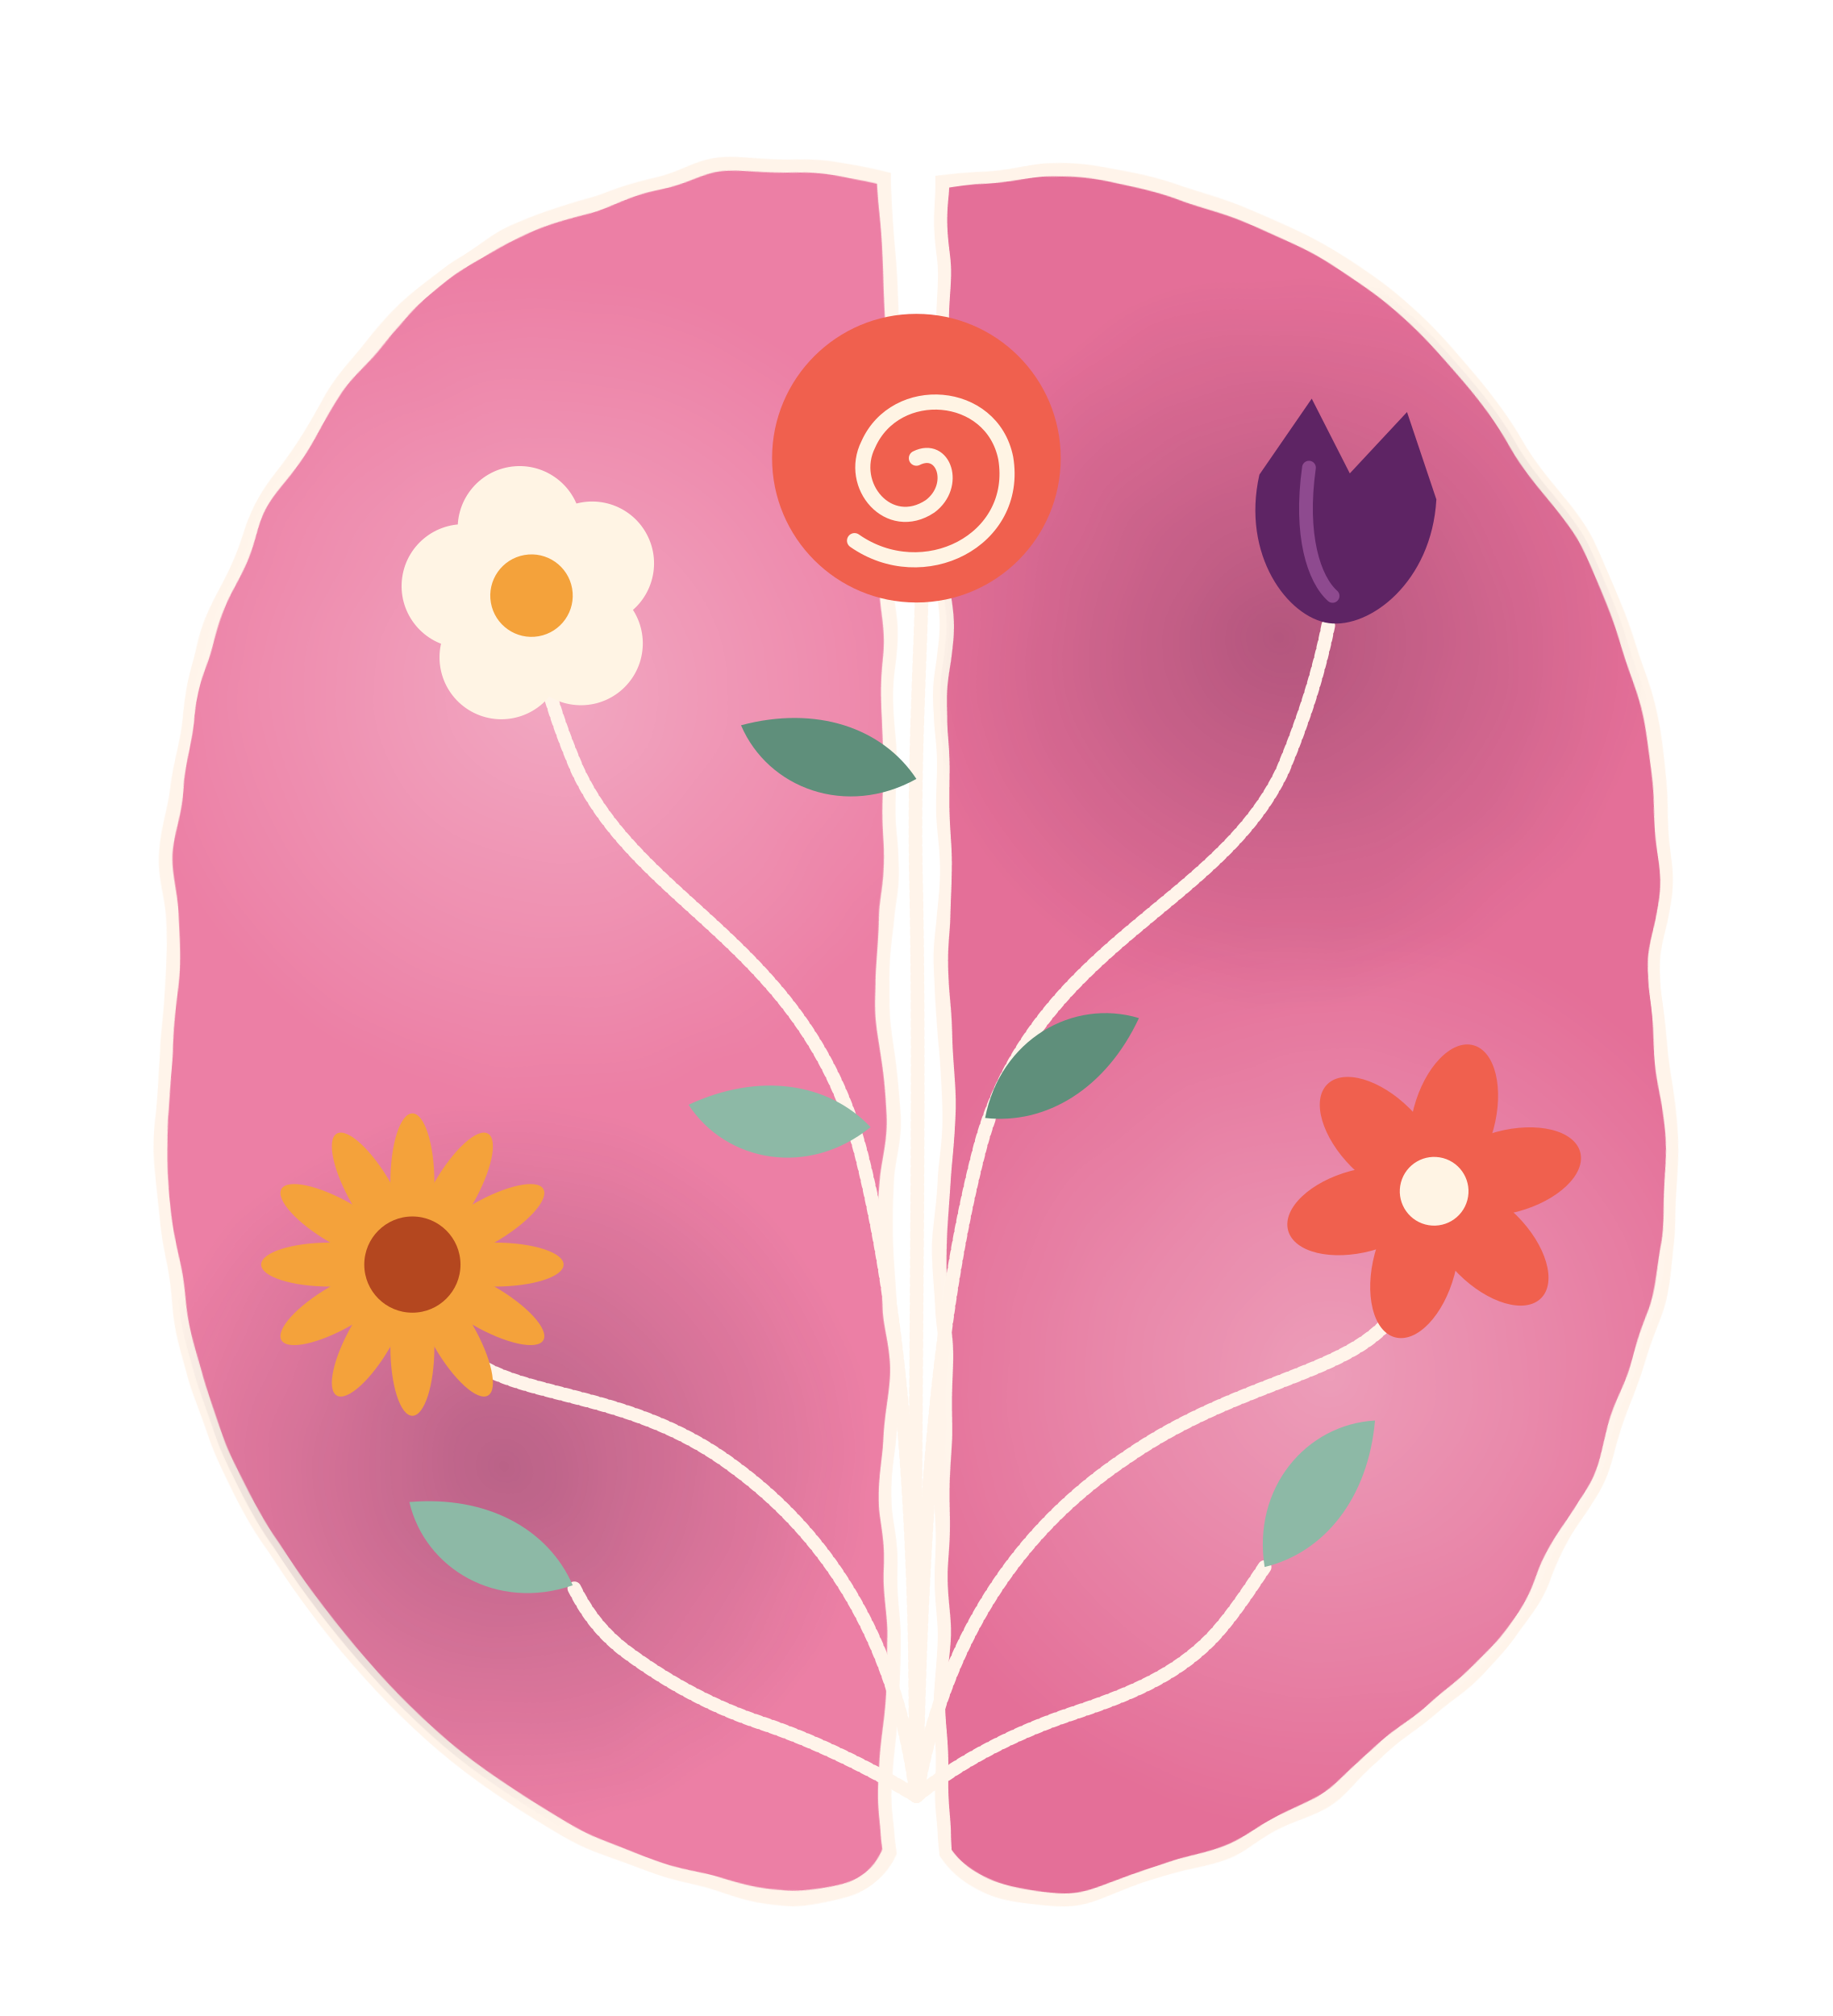
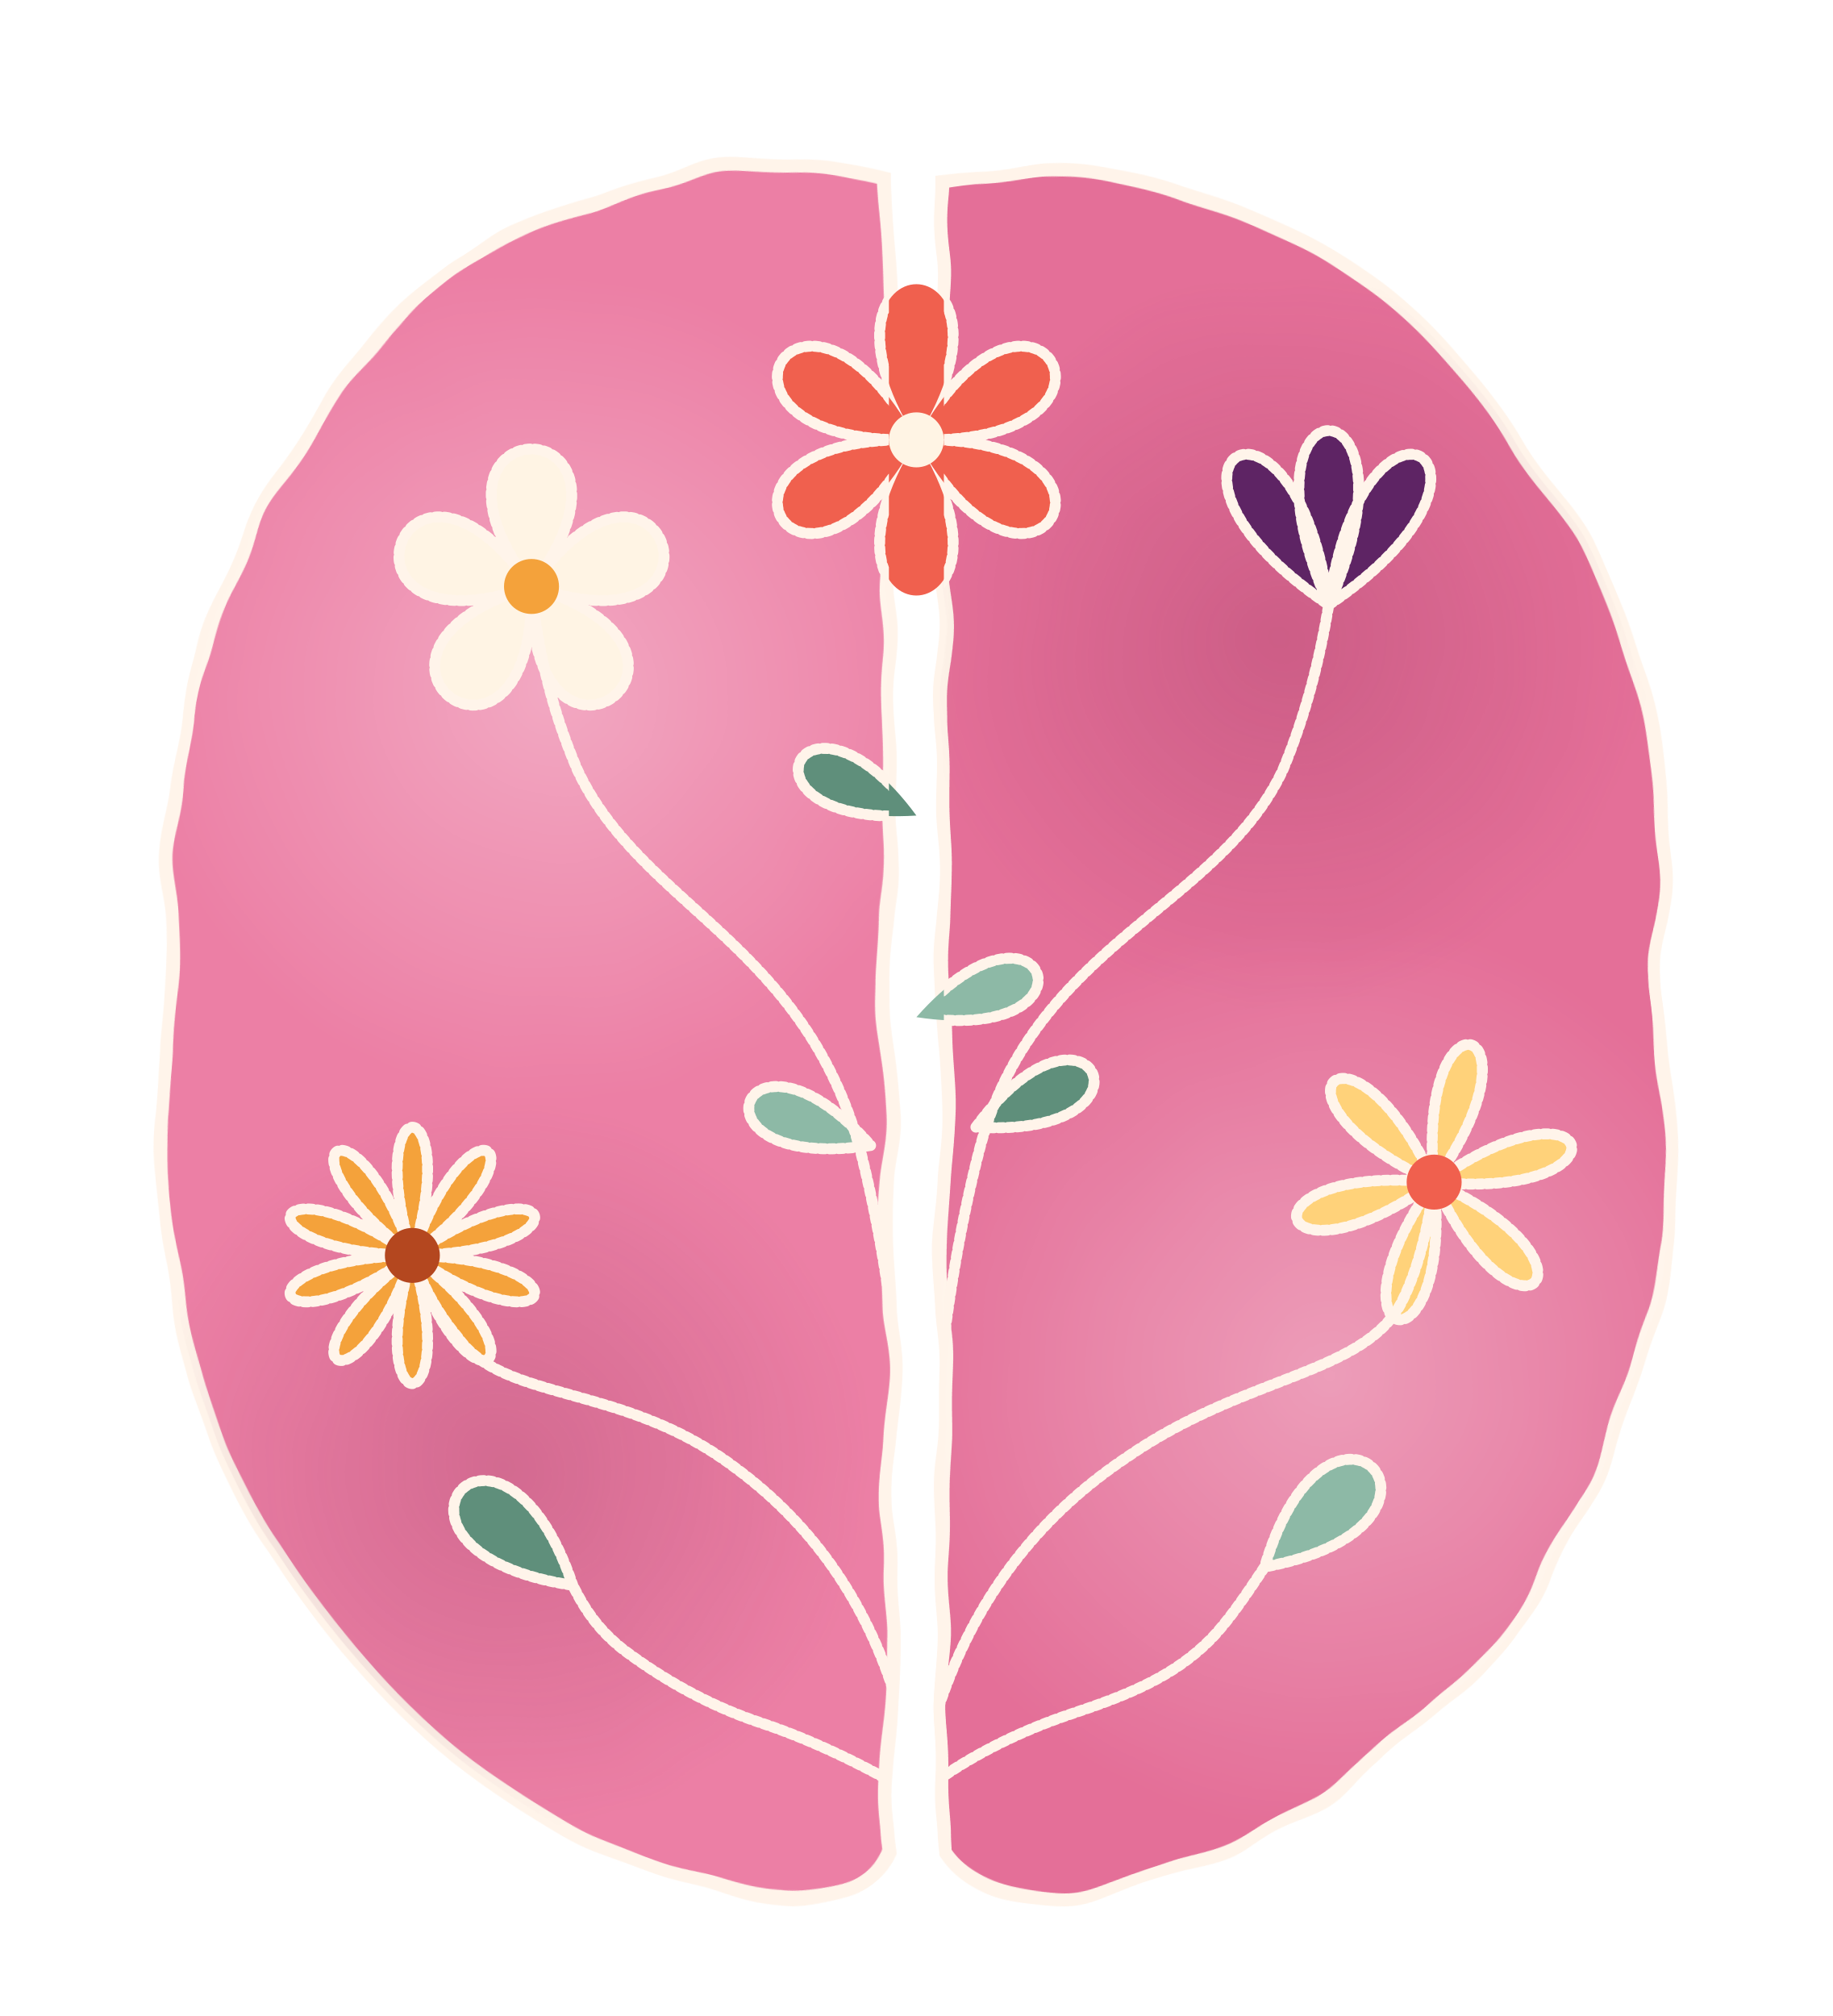
<svg xmlns="http://www.w3.org/2000/svg" viewBox="0 0 400 440" role="img" aria-label="A brain whose tangled lines grow into flowers">
  <defs>
    <filter id="bb-wash" x="-5%" y="-5%" width="110%" height="110%">
      <feTurbulence type="fractalNoise" baseFrequency="0.035" numOctaves="2" seed="7" />
      <feDisplacementMap in="SourceGraphic" scale="5" />
    </filter>
    <radialGradient id="bb-light">
      <stop offset="0" stop-color="#FFFFFF" stop-opacity="0.32" />
      <stop offset="1" stop-color="#FFFFFF" stop-opacity="0" />
    </radialGradient>
    <radialGradient id="bb-shade">
-       <stop offset="0" stop-color="#2A0F33" stop-opacity="0.26" />
-       <stop offset="1" stop-color="#2A0F33" stop-opacity="0" />
+       <stop offset="0" stop-color="#7A1F48" stop-opacity="0.22" />
+       <stop offset="1" stop-color="#7A1F48" stop-opacity="0" />
    </radialGradient>
    <clipPath id="bb-brain">
      <path d="M194,40 C150,30 98,46 72,90 C66,100 60,104 56,112 C42,140 36,170 38,204 C39,226 34,244 36,262 C40,296 46,318 60,338 C78,366 108,400 156,412 C174,417 188,414 194,404 Z" />
      <path d="M206,40 C254,32 304,52 330,96 C336,106 342,110 346,118 C360,146 366,176 362,210 C360,232 366,250 364,268 C360,300 352,322 338,342 C320,370 288,402 244,412 C226,416 212,413 206,404 Z" />
    </clipPath>
  </defs>
  <g filter="url(#bb-wash)">
    <path d="M194,40 C150,30 98,46 72,90 C66,100 60,104 56,112 C42,140 36,170 38,204 C39,226 34,244 36,262 C40,296 46,318 60,338 C78,366 108,400 156,412 C174,417 188,414 194,404 Z" fill="#EC7FA5" stroke="#FFF4EA" stroke-width="3" />
    <path d="M206,40 C254,32 304,52 330,96 C336,106 342,110 346,118 C360,146 366,176 362,210 C360,232 366,250 364,268 C360,300 352,322 338,342 C320,370 288,402 244,412 C226,416 212,413 206,404 Z" fill="#E46F98" stroke="#FFF4EA" stroke-width="3" />
    <g clip-path="url(#bb-brain)">
      <circle cx="120" cy="150" r="90" fill="url(#bb-light)" />
      <circle cx="290" cy="300" r="100" fill="url(#bb-light)" />
      <circle cx="280" cy="140" r="80" fill="url(#bb-shade)" />
      <circle cx="110" cy="320" r="80" fill="url(#bb-shade)" />
    </g>
  </g>
-   <g fill="none" stroke="#FFF4EA" stroke-width="3" stroke-linecap="round" stroke-linejoin="round">
-     <path d="M200,392 C199,330 201,250 200,196 C199,160 202,132 201,118 C201,112 200,106 200,100" pathLength="1" stroke-dasharray="1" />
-     <path d="M200,392 C200,340 198,292 188,252 C176,206 140,198 126,168 C120,154 117,142 116,130" pathLength="1" stroke-dasharray="1" />
-     <path d="M200,392 C201,336 204,288 214,250 C226,206 266,198 280,168 C285,156 288,146 290,136" pathLength="1" stroke-dasharray="1" />
-     <path d="M200,392 C196,360 182,336 160,320 C136,302 110,306 100,294 C94,288 91,282 90,276" pathLength="1" stroke-dasharray="1" />
-     <path d="M200,392 C206,358 222,334 246,318 C272,300 298,300 306,284 C310,276 312,268 313,260" pathLength="1" stroke-dasharray="1" />
-     <path d="M200,392 C210,384 222,378 234,374 C246,370 256,366 264,358 C268,354 272,348 276,342" pathLength="1" stroke-dasharray="1" />
-     <path d="M200,392 C190,386 178,380 166,376 C154,372 144,366 136,360 C131,356 128,352 125,346" pathLength="1" stroke-dasharray="1" />
-   </g>
-   <g transform="translate(190,246) rotate(200) scale(1.5)">
+   <g transform="translate(200.0,96.0)">
    <g>
-       <path d="M0,0 C6,-10 18,-12 26,-6 C18,2 8,4 0,0 Z" fill="#8DB9A6" />
+       <path d="M0,0 C-27.8,-45.3 27.8,-45.3 0.0,0.0C25.4,-46.7 53.2,1.4 0.0,0.0C53.2,-1.4 25.4,46.7 0.0,0.0C27.8,45.3 -27.8,45.3 0.0,0.0C-25.4,46.7 -53.2,-1.4 0.0,0.0C-53.2,1.4 -25.4,-46.7 0.0,0.0" fill="#F0604E" />
    </g>
  </g>
-   <g transform="translate(215,244) rotate(-20) scale(1.5)">
+   <g transform="translate(116.0,128.0)">
    <g>
-       <path d="M0,0 C6,-10 18,-12 26,-6 C18,2 8,4 0,0 Z" fill="#5F8F7B" />
+       <path d="M0,0 C-30.4,-40.0 30.4,-40.0 0.0,0.0C28.6,-41.3 47.4,16.6 0.0,0.0C48.1,14.5 -1.1,50.2 0.0,0.0C1.1,50.2 -48.1,14.5 0.0,0.0C-47.4,16.6 -28.6,-41.3 0.0,0.0" fill="#FFF4E4" />
    </g>
  </g>
-   <g transform="translate(200,170) rotate(210) scale(1.5)">
+   <g transform="translate(290.0,132.0)">
    <g>
-       <path d="M0,0 C6,-10 18,-12 26,-6 C18,2 8,4 0,0 Z" fill="#5F8F7B" />
+       <path d="M0,0 C-46.0,-31.0 -7.7,-55.0 0.0,0.0C-22.6,-50.7 22.6,-50.7 0.0,0.0C7.7,-55.0 46.0,-31.0 0.0,0.0" fill="#5E2464" />
    </g>
  </g>
-   <g transform="translate(276,342) rotate(-40) scale(1.5)">
+   <g transform="translate(90.0,274.0)">
    <g>
-       <path d="M0,0 C6,-10 18,-12 26,-6 C18,2 8,4 0,0 Z" fill="#8DB9A6" />
+       <path d="M0,0 C-11.5,-37.3 11.5,-37.3 0.0,0.0C12.6,-37.0 31.3,-23.4 0.0,0.0C31.9,-22.5 39.1,-0.6 0.0,0.0C39.1,0.6 31.9,22.5 0.0,0.0C31.3,23.4 12.6,37.0 0.0,0.0C11.5,37.3 -11.5,37.3 0.0,0.0C-12.6,37.0 -31.3,23.4 0.0,0.0C-31.9,22.5 -39.1,0.6 0.0,0.0C-39.1,-0.6 -31.9,-22.5 0.0,0.0C-31.3,-23.4 -12.6,-37.0 0.0,0.0" fill="#F4A23B" />
    </g>
  </g>
-   <g transform="translate(125,346) rotate(220) scale(1.5)">
+   <g transform="translate(313.0,258.0)">
    <g>
-       <path d="M0,0 C6,-10 18,-12 26,-6 C18,2 8,4 0,0 Z" fill="#8DB9A6" />
+       <path d="M0,0 C-4.3,-44.0 25.7,-35.9 0.0,0.0C35.9,-25.7 44.0,4.3 0.0,0.0C40.2,18.2 18.2,40.2 0.0,0.0C4.3,44.0 -25.7,35.9 0.0,0.0C-35.9,25.7 -44.0,-4.3 0.0,0.0C-40.2,-18.2 -18.2,-40.2 0.0,0.0" fill="#FFD27A" />
    </g>
  </g>
-   <g transform="translate(200,100) rotate(0) scale(1.5)">
+   <g transform="translate(276.0,342.0)">
    <g>
-       <circle r="21" fill="#F0604E" />
-       <path d="M0,0 c4,-2 6,4 2,7 c-6,4 -12,-3 -9,-9 c4,-9 18,-8 20,2 c2,12 -12,19 -22,12" fill="none" stroke="#FFF4E4" stroke-width="2.2" stroke-linecap="round" />
+       <path d="M0,0 C14.2,-48.0 49.2,-9.1 0.0,0.0" fill="#8DB9A6" />
    </g>
  </g>
-   <g transform="translate(116,130) rotate(-10) scale(1.5)">
+   <g transform="translate(125.0,346.0)">
    <g>
-       <ellipse cx="0" cy="-10" rx="9" ry="9" fill="#FFF4E4" transform="rotate(0.0)" />
-       <ellipse cx="0" cy="-10" rx="9" ry="9" fill="#FFF4E4" transform="rotate(72.0)" />
-       <ellipse cx="0" cy="-10" rx="9" ry="9" fill="#FFF4E4" transform="rotate(144.0)" />
-       <ellipse cx="0" cy="-10" rx="9" ry="9" fill="#FFF4E4" transform="rotate(216.0)" />
-       <ellipse cx="0" cy="-10" rx="9" ry="9" fill="#FFF4E4" transform="rotate(288.0)" />
-       <circle r="6" fill="#F4A23B" />
+       <path d="M0,0 C-49.5,-7.4 -15.9,-47.5 0.0,0.0" fill="#5F8F7B" />
    </g>
  </g>
-   <g transform="translate(290,136) rotate(8) scale(1.5)">
+   <g transform="translate(190.0,250.0)">
    <g>
-       <path d="M-13,-20 C-14,-8 -6,0 0,0 C6,0 14,-8 13,-20 L7,-32 L0,-22 L-7,-32 Z" fill="#5E2464" />
-       <path d="M-6,-22 C-6,-12 -3,-6 0,-4" fill="none" stroke="#8E4A8F" stroke-width="2" stroke-linecap="round" />
+       <path d="M0,0 C-42.1,6.4 -28.1,-31.9 0.0,0.0" fill="#8DB9A6" />
    </g>
  </g>
-   <g transform="translate(90,276) rotate(0) scale(1.5)">
+   <g transform="translate(213.0,246.0)">
    <g>
-       <ellipse cx="0" cy="-12" rx="3.2" ry="10" fill="#F4A23B" transform="rotate(0.0)" />
-       <ellipse cx="0" cy="-12" rx="3.2" ry="10" fill="#F4A23B" transform="rotate(30.0)" />
-       <ellipse cx="0" cy="-12" rx="3.2" ry="10" fill="#F4A23B" transform="rotate(60.0)" />
-       <ellipse cx="0" cy="-12" rx="3.2" ry="10" fill="#F4A23B" transform="rotate(90.0)" />
-       <ellipse cx="0" cy="-12" rx="3.2" ry="10" fill="#F4A23B" transform="rotate(120.0)" />
-       <ellipse cx="0" cy="-12" rx="3.2" ry="10" fill="#F4A23B" transform="rotate(150.0)" />
-       <ellipse cx="0" cy="-12" rx="3.2" ry="10" fill="#F4A23B" transform="rotate(180.0)" />
-       <ellipse cx="0" cy="-12" rx="3.2" ry="10" fill="#F4A23B" transform="rotate(210.0)" />
-       <ellipse cx="0" cy="-12" rx="3.2" ry="10" fill="#F4A23B" transform="rotate(240.0)" />
-       <ellipse cx="0" cy="-12" rx="3.2" ry="10" fill="#F4A23B" transform="rotate(270.0)" />
-       <ellipse cx="0" cy="-12" rx="3.2" ry="10" fill="#F4A23B" transform="rotate(300.0)" />
-       <ellipse cx="0" cy="-12" rx="3.2" ry="10" fill="#F4A23B" transform="rotate(330.0)" />
-       <circle r="7" fill="#B4471F" />
+       <path d="M0,0 C25.2,-34.3 42.5,2.7 0.0,0.0" fill="#5F8F7B" />
    </g>
  </g>
-   <g transform="translate(313,260) rotate(15) scale(1.5)">
+   <g transform="translate(200.0,178.0)">
    <g>
-       <ellipse cx="0" cy="-11" rx="6" ry="11" fill="#F0604E" transform="rotate(0.0)" />
-       <ellipse cx="0" cy="-11" rx="6" ry="11" fill="#F0604E" transform="rotate(60.0)" />
-       <ellipse cx="0" cy="-11" rx="6" ry="11" fill="#F0604E" transform="rotate(120.0)" />
-       <ellipse cx="0" cy="-11" rx="6" ry="11" fill="#F0604E" transform="rotate(180.0)" />
-       <ellipse cx="0" cy="-11" rx="6" ry="11" fill="#F0604E" transform="rotate(240.0)" />
-       <ellipse cx="0" cy="-11" rx="6" ry="11" fill="#F0604E" transform="rotate(300.0)" />
-       <circle r="5" fill="#FFF4E4" />
+       <path d="M0,0 C-42.5,2.7 -25.2,-34.3 0.0,0.0" fill="#5F8F7B" />
    </g>
  </g>
+   <g transform="translate(200.0,222.0)">
+     <g>
+       <path d="M0,0 C28.1,-31.9 42.1,6.4 0.0,0.0" fill="#8DB9A6" />
+     </g>
+   </g>
+   <g fill="none" stroke="#FFF4EA" stroke-width="2.4" stroke-linecap="round" stroke-linejoin="round" clip-path="url(#bb-brain)">
+     <path d="M200.0,392.0 C199,330 201,250 200,196 C199,160 202,128 201,112 C201,106 200,100 200,96 C172.2,50.7 227.8,50.7 200.0,96.0 C225.4,49.3 253.2,97.4 200.0,96.0 C253.2,94.6 225.4,142.7 200.0,96.0 C227.8,141.3 172.2,141.3 200.0,96.0 C174.6,142.7 146.8,94.6 200.0,96.0 C146.8,97.4 174.6,49.3 200.0,96.0" pathLength="1" stroke-dasharray="1" />
+     <path d="M200.0,392.0 C200,340 198,292 188,252 C176,206 140,198 126,168 C120,154 117,140 116,128 C85.6,88.0 146.4,88.0 116.0,128.0 C144.6,86.7 163.4,144.6 116.0,128.0 C164.1,142.5 114.9,178.2 116.0,128.0 C117.1,178.2 67.9,142.5 116.0,128.0 C68.6,144.6 87.4,86.7 116.0,128.0" pathLength="1" stroke-dasharray="1" />
+     <path d="M200.0,392.0 C201,336 204,288 214,250 C226,206 266,198 280,168 C285,156 288,144 290,132 C244.0,101.0 282.3,77.0 290.0,132.0 C267.4,81.3 312.6,81.3 290.0,132.0 C297.7,77.0 336.0,101.0 290.0,132.0" pathLength="1" stroke-dasharray="1" />
+     <path d="M200.0,392.0 C196,360 182,336 160,320 C136,302 110,306 100,292 C95,286 92,280 90,274 C78.5,236.7 101.5,236.7 90.0,274.0 C102.6,237.0 121.3,250.6 90.0,274.0 C121.9,251.5 129.1,273.4 90.0,274.0 C129.1,274.6 121.9,296.5 90.0,274.0 C121.3,297.4 102.6,311.0 90.0,274.0 C101.5,311.3 78.5,311.3 90.0,274.0 C77.4,311.0 58.7,297.4 90.0,274.0 C58.1,296.5 50.9,274.6 90.0,274.0 C50.9,273.4 58.1,251.5 90.0,274.0 C58.7,250.6 77.4,237.0 90.0,274.0" pathLength="1" stroke-dasharray="1" />
+     <path d="M200.0,392.0 C206,358 222,334 246,318 C272,300 298,300 306,284 C310,276 312,266 313,258 C308.7,214.0 338.7,222.1 313.0,258.0 C348.9,232.3 357.0,262.3 313.0,258.0 C353.2,276.2 331.2,298.2 313.0,258.0 C317.3,302.0 287.3,293.9 313.0,258.0 C277.1,283.7 269.0,253.7 313.0,258.0 C272.8,239.8 294.8,217.8 313.0,258.0" pathLength="1" stroke-dasharray="1" />
+     <path d="M200.0,392.0 C210,384 222,378 234,374 C246,370 256,366 264,358 C268,354 272,348 276,342 C290.2,294.0 325.2,332.9 276.0,342.0" pathLength="1" stroke-dasharray="1" />
+     <path d="M200.0,392.0 C190,386 178,380 166,376 C154,372 144,366 136,360 C131,356 128,352 125,346 C75.5,338.6 109.1,298.5 125.0,346.0" pathLength="1" stroke-dasharray="1" />
+     <path d="M190.0,250.0 C147.9,256.4 161.9,218.1 190.0,250.0" pathLength="1" stroke-dasharray="1" />
+     <path d="M213.0,246.0 C238.2,211.7 255.5,248.7 213.0,246.0" pathLength="1" stroke-dasharray="1" />
+     <path d="M200.0,178.0 C157.5,180.7 174.8,143.7 200.0,178.0" pathLength="1" stroke-dasharray="1" />
+     <path d="M200.0,222.0 C228.1,190.1 242.1,228.4 200.0,222.0" pathLength="1" stroke-dasharray="1" />
+   </g>
+   <circle cx="200" cy="96" r="6" fill="#FFF4E4" />
+   <circle cx="116" cy="128" r="6" fill="#F4A23B" />
+   <circle cx="90" cy="274" r="6" fill="#B4471F" />
+   <circle cx="313" cy="258" r="6" fill="#F0604E" />
</svg>
